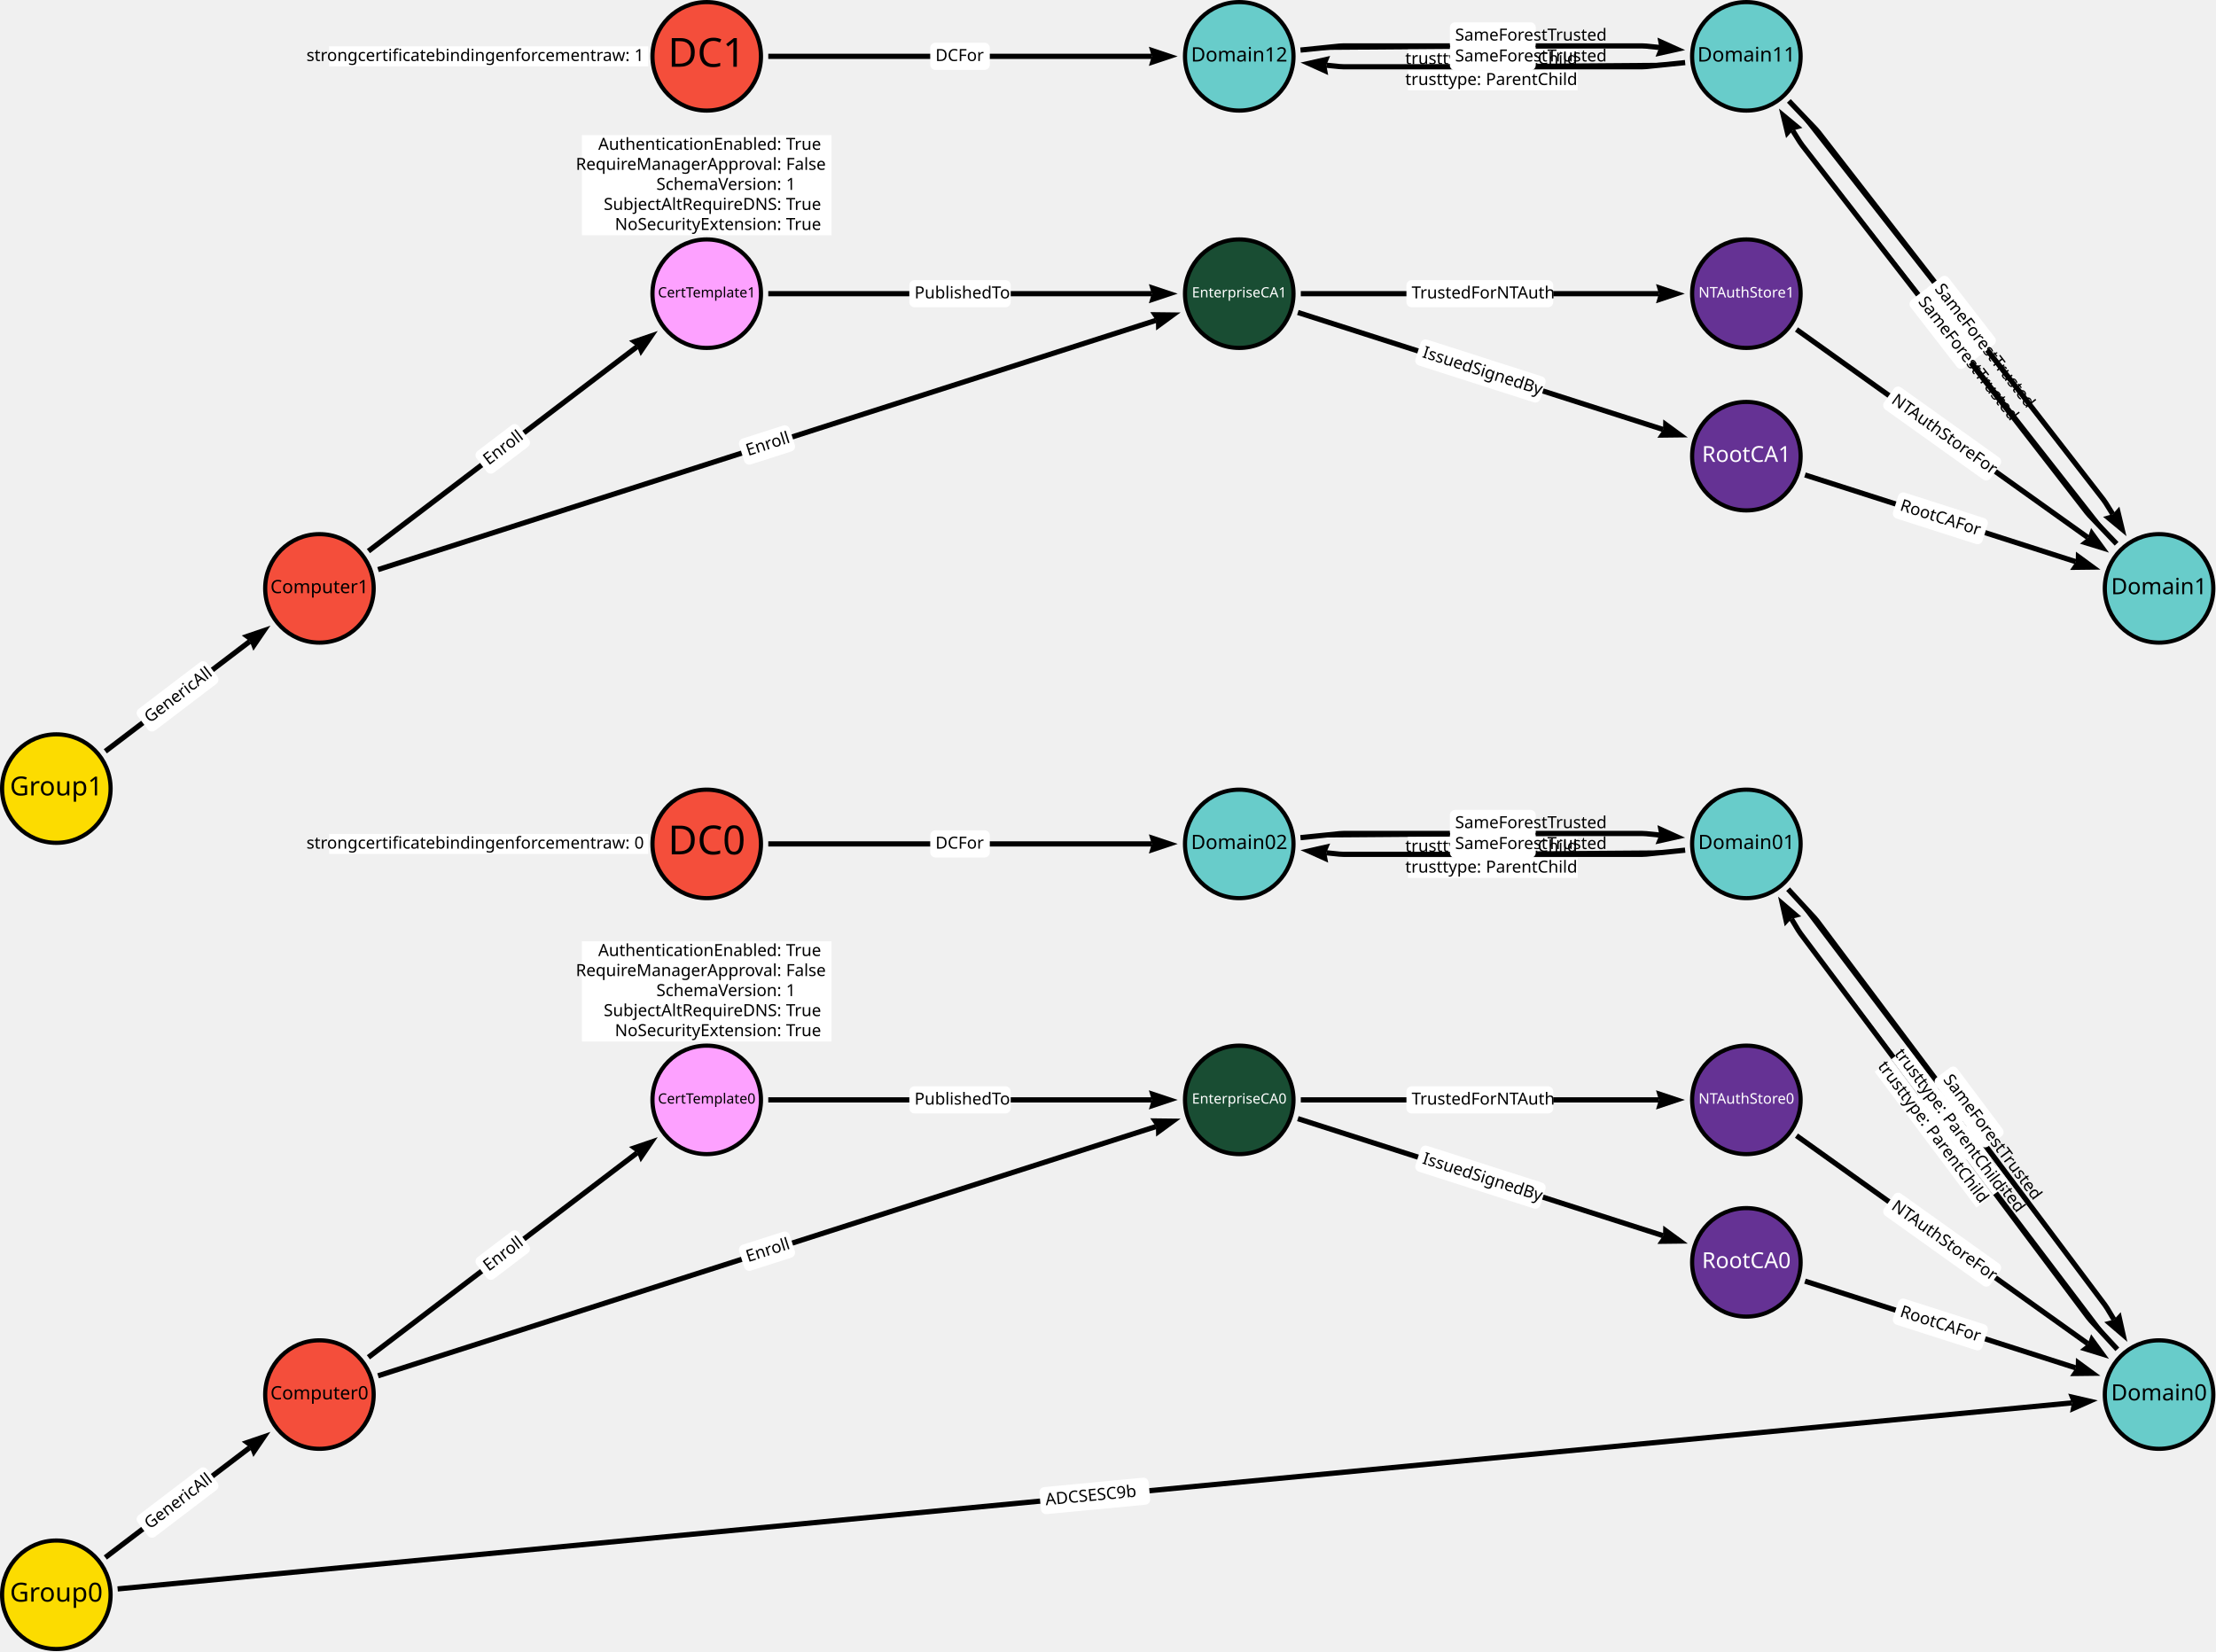
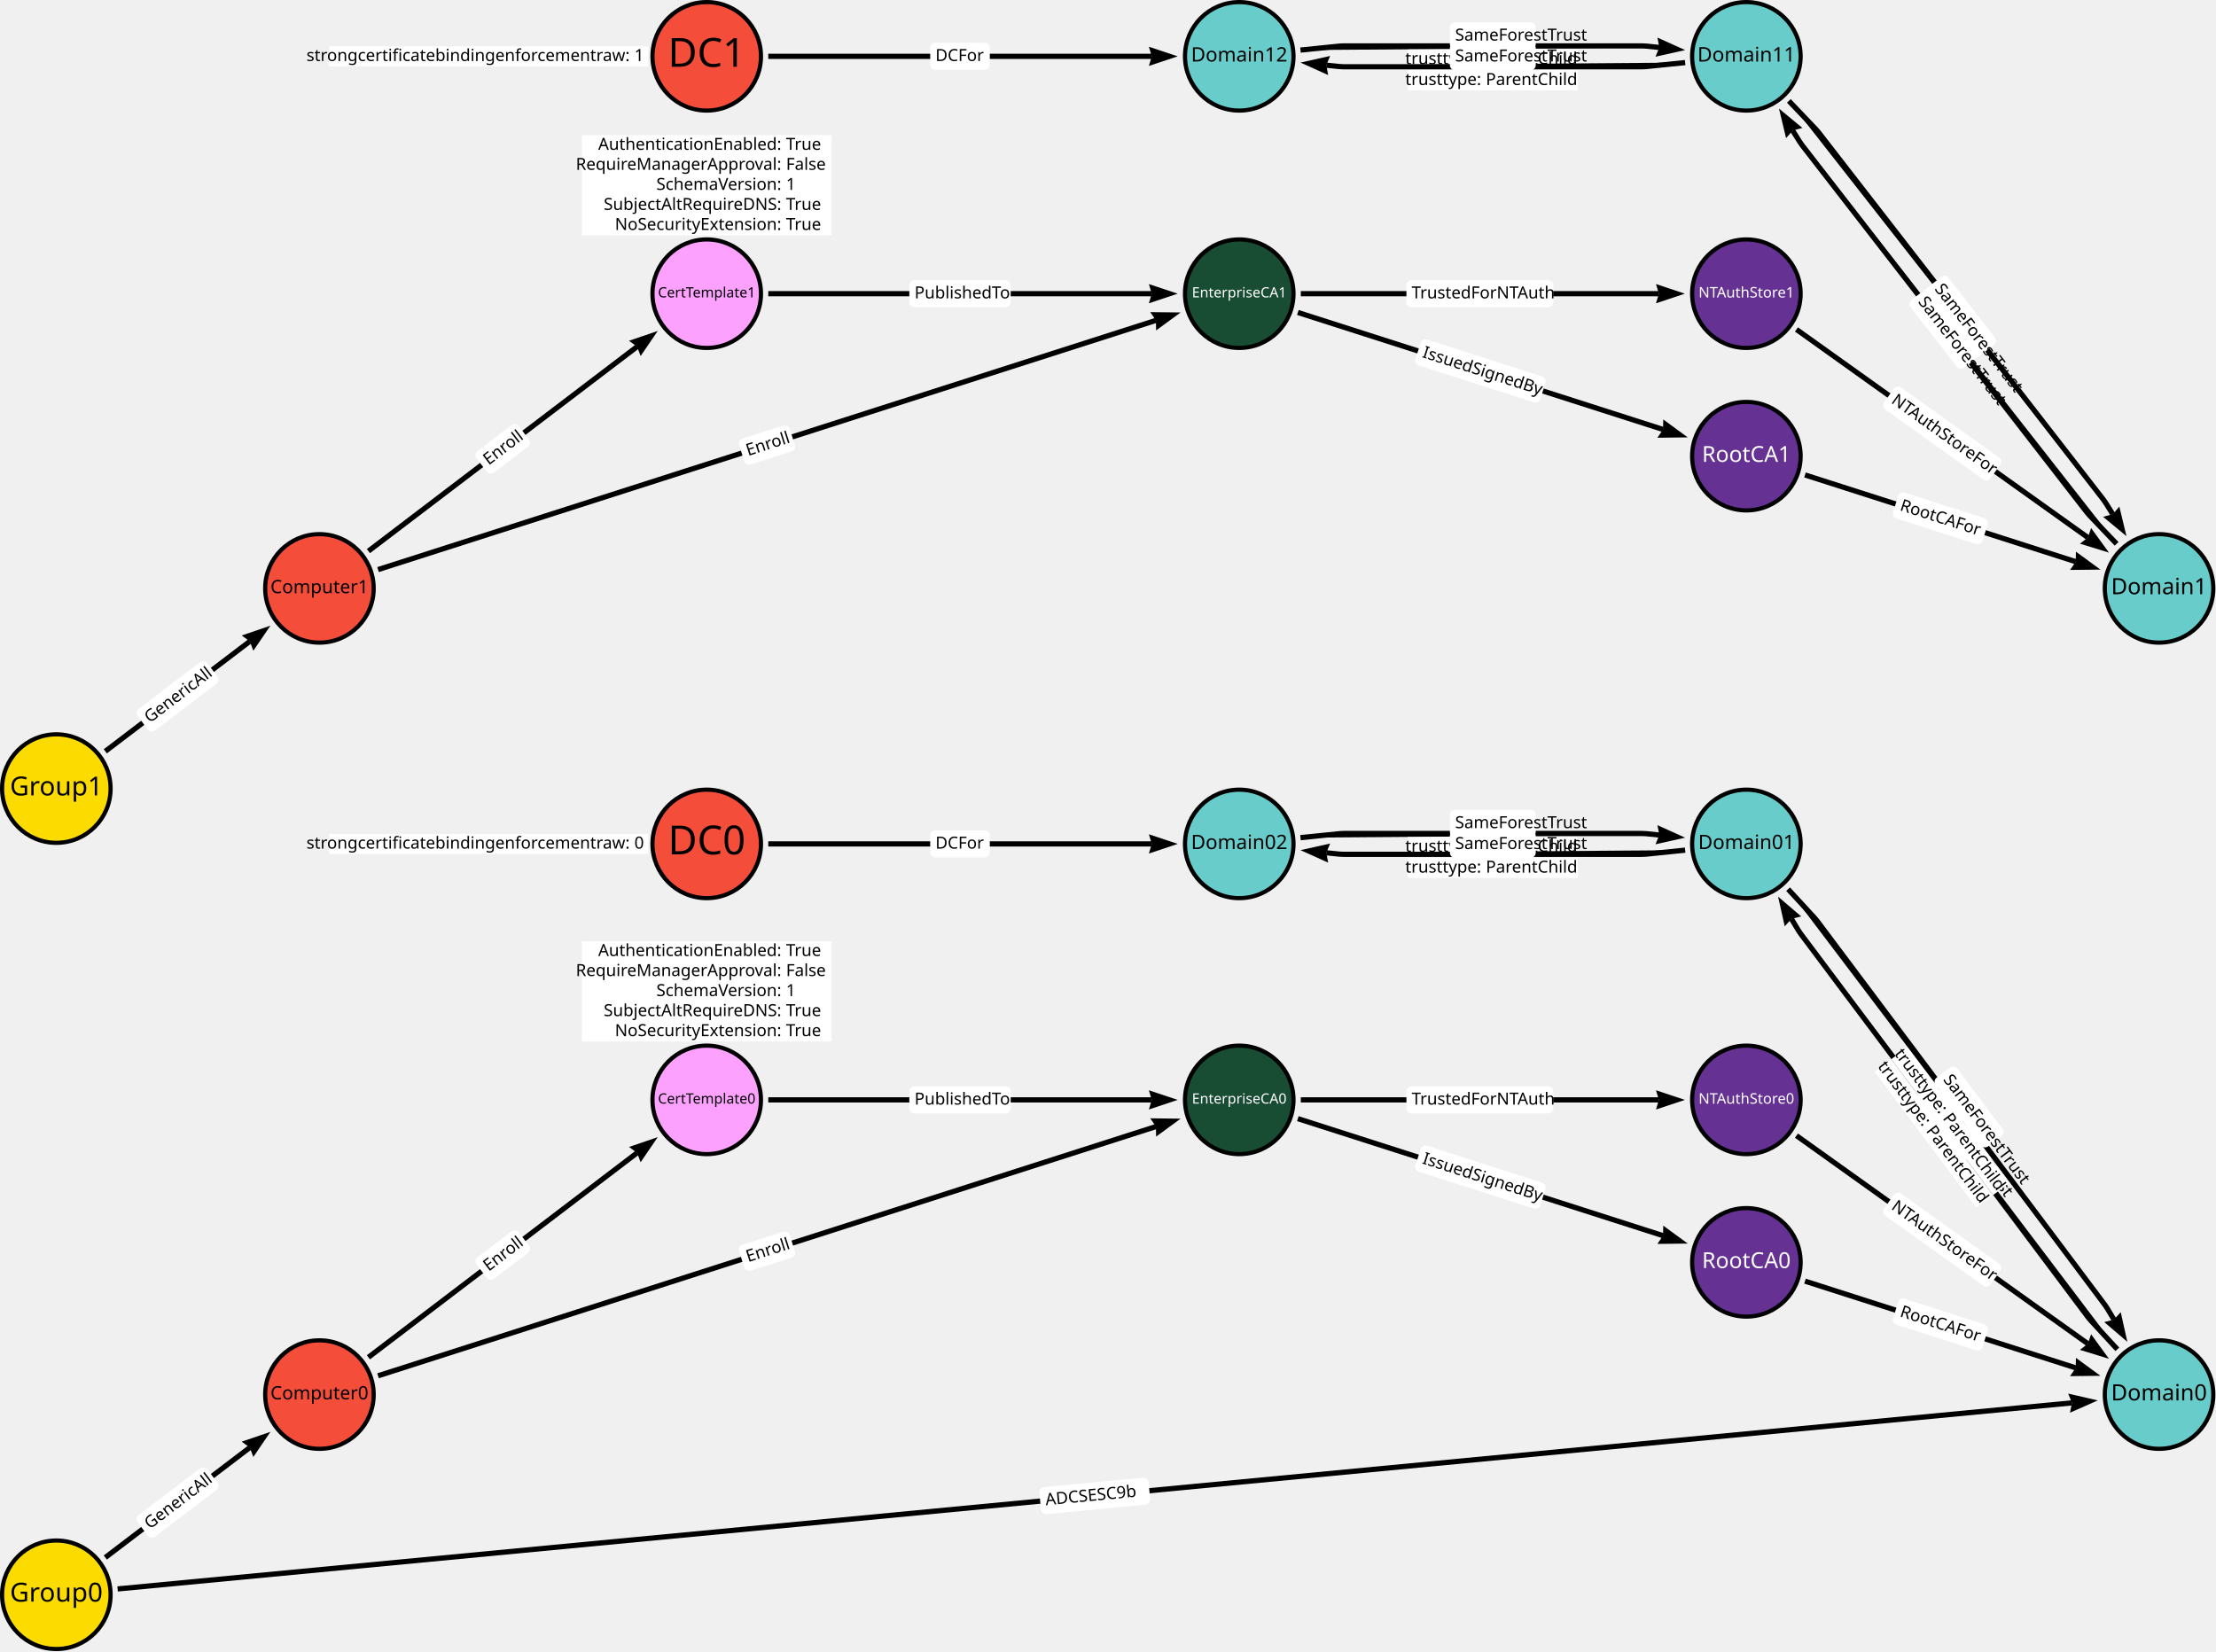
<svg xmlns="http://www.w3.org/2000/svg" width="2124" height="1583" viewBox="0 0 2124 1583">
  <defs>
    <style type="text/css" />
  </defs>
  <g transform="translate(1065.076 -312.7982) scale(1)">
    <g class="relationship">
      <g transform="translate(608.7977 1522.927) rotate(17.76733)" stroke-width="5" stroke="#000000">
        <path d="M 59 0 L 331.5 0" />
        <polygon points="-24.862,0 -27.625,9.208 0,0 -27.625,-9.208" fill="#000000" transform="translate(356.362 0) rotate(0)" stroke="none" />
      </g>
      <g transform="translate(794.7349 1582.507) rotate(17.76733) translate(0 -13)">
        <g transform="translate(0 0)">
          <g transform="translate(-45.01172 0)" fill="#ffffff" stroke="#000000" stroke-width="0">
            <rect x="0" y="0" width="90.023" height="26" rx="5" ry="5" stroke="none" />
            <text xml:space="preserve" x="5" y="17.5" stroke="none" text-anchor="left" font-family="sans-serif" font-size="16" font-weight="normal" fill="#000000">RootCAFor</text>
          </g>
        </g>
      </g>
    </g>
    <g class="relationship">
      <g transform="translate(608.7977 1367.17) rotate(35.53466)" stroke-width="5" stroke="#000000">
        <path d="M 59 0 L 402.213 0" />
        <polygon points="-24.862,0 -27.625,9.208 0,0 -27.625,-9.208" fill="#000000" transform="translate(427.0754 0) rotate(0)" stroke="none" />
      </g>
      <g transform="translate(796.4571 1501.198) rotate(35.53466) translate(0 -13)">
        <g transform="translate(0 0)">
          <g transform="translate(-62.64844 0)" fill="#ffffff" stroke="#000000" stroke-width="0">
            <rect x="0" y="0" width="125.297" height="26" rx="5" ry="5" stroke="none" />
            <text xml:space="preserve" x="5" y="17.5" stroke="none" text-anchor="left" font-family="sans-serif" font-size="16" font-weight="normal" fill="#000000">NTAuthStoreFor</text>
          </g>
        </g>
      </g>
    </g>
    <g class="relationship">
      <g transform="translate(-387.6982 1367.17) rotate(0)" stroke-width="5" stroke="#000000">
        <path d="M 59 0 L 426.558 0" />
        <polygon points="-24.862,0 -27.625,9.208 0,0 -27.625,-9.208" fill="#000000" transform="translate(451.4206 0) rotate(0)" stroke="none" />
      </g>
      <g transform="translate(-144.919 1367.17) rotate(0) translate(0 -13)">
        <g transform="translate(0 0)">
          <g transform="translate(-48.58594 0)" fill="#ffffff" stroke="#000000" stroke-width="0">
            <rect x="0" y="0" width="97.172" height="26" rx="5" ry="5" stroke="none" />
            <text xml:space="preserve" x="5" y="17.5" stroke="none" text-anchor="left" font-family="sans-serif" font-size="16" font-weight="normal" fill="#000000">PublishedTo</text>
          </g>
        </g>
      </g>
    </g>
    <g class="relationship">
      <g transform="translate(122.7224 1367.17) rotate(17.76733)" stroke-width="5" stroke="#000000">
        <path d="M 59 0 L 426.558 0" />
        <polygon points="-24.862,0 -27.625,9.208 0,0 -27.625,-9.208" fill="#000000" transform="translate(451.4206 0) rotate(0)" stroke="none" />
      </g>
      <g transform="translate(353.9219 1441.255) rotate(17.76733) translate(0 -13)">
        <g transform="translate(0 0)">
          <g transform="translate(-62.81641 0)" fill="#ffffff" stroke="#000000" stroke-width="0">
            <rect x="0" y="0" width="125.633" height="26" rx="5" ry="5" stroke="none" />
            <text xml:space="preserve" x="5" y="17.5" stroke="none" text-anchor="left" font-family="sans-serif" font-size="16" font-weight="normal" fill="#000000">IssuedSignedBy</text>
          </g>
        </g>
      </g>
    </g>
    <g class="relationship">
      <g transform="translate(122.7224 1367.17) rotate(0)" stroke-width="5" stroke="#000000">
        <path d="M 59 0 L 402.213 0" />
        <polygon points="-24.862,0 -27.625,9.208 0,0 -27.625,-9.208" fill="#000000" transform="translate(427.0754 0) rotate(0)" stroke="none" />
      </g>
      <g transform="translate(353.329 1367.17) rotate(0) translate(0 -13)">
        <g transform="translate(0 0)">
          <g transform="translate(-70.35156 0)" fill="#ffffff" stroke="#000000" stroke-width="0">
            <rect x="0" y="0" width="140.703" height="26" rx="5" ry="5" stroke="none" />
            <text xml:space="preserve" x="5" y="17.5" stroke="none" text-anchor="left" font-family="sans-serif" font-size="16" font-weight="normal" fill="#000000">TrustedForNTAuth</text>
          </g>
        </g>
      </g>
    </g>
    <g class="relationship">
      <g transform="translate(-758.9037 1649.675) rotate(-17.76733)" stroke-width="5" stroke="#000000">
        <path d="M 59 0 L 841.92 0" />
        <polygon points="-24.862,0 -27.625,9.208 0,0 -27.625,-9.208" fill="#000000" transform="translate(866.7826 0) rotate(0)" stroke="none" />
      </g>
      <g transform="translate(-329.9288 1512.216) rotate(-17.76733) translate(0 -13)">
        <g transform="translate(0 0)">
          <g transform="translate(-25.45312 0)" fill="#ffffff" stroke="#000000" stroke-width="0">
            <rect x="0" y="0" width="50.906" height="26" rx="5" ry="5" stroke="none" />
            <text xml:space="preserve" x="5" y="17.5" stroke="none" text-anchor="left" font-family="sans-serif" font-size="16" font-weight="normal" fill="#000000">Enroll</text>
          </g>
        </g>
      </g>
    </g>
    <g class="relationship">
      <g transform="translate(-758.9037 1649.675) rotate(-37.27283)" stroke-width="5" stroke="#000000">
        <path d="M 59 0 L 382.617 0" />
        <polygon points="-24.862,0 -27.625,9.208 0,0 -27.625,-9.208" fill="#000000" transform="translate(407.4787 0) rotate(0)" stroke="none" />
      </g>
      <g transform="translate(-583.1931 1515.951) rotate(-37.27283) translate(0 -13)">
        <g transform="translate(0 0)">
          <g transform="translate(-25.45312 0)" fill="#ffffff" stroke="#000000" stroke-width="0">
            <rect x="0" y="0" width="50.906" height="26" rx="5" ry="5" stroke="none" />
            <text xml:space="preserve" x="5" y="17.5" stroke="none" text-anchor="left" font-family="sans-serif" font-size="16" font-weight="normal" fill="#000000">Enroll</text>
          </g>
        </g>
      </g>
    </g>
    <g class="relationship">
      <g transform="translate(608.7977 750.0905) rotate(17.76733)" stroke-width="5" stroke="#000000">
        <path d="M 59 0 L 331.5 0" />
        <polygon points="-24.862,0 -27.625,9.208 0,0 -27.625,-9.208" fill="#000000" transform="translate(356.362 0) rotate(0)" stroke="none" />
      </g>
      <g transform="translate(794.7349 809.6715) rotate(17.76733) translate(0 -13)">
        <g transform="translate(0 0)">
          <g transform="translate(-45.01172 0)" fill="#ffffff" stroke="#000000" stroke-width="0">
            <rect x="0" y="0" width="90.023" height="26" rx="5" ry="5" stroke="none" />
            <text xml:space="preserve" x="5" y="17.5" stroke="none" text-anchor="left" font-family="sans-serif" font-size="16" font-weight="normal" fill="#000000">RootCAFor</text>
          </g>
        </g>
      </g>
    </g>
    <g class="relationship">
      <g transform="translate(608.7977 594.3345) rotate(35.53466)" stroke-width="5" stroke="#000000">
        <path d="M 59 0 L 402.213 0" />
        <polygon points="-24.862,0 -27.625,9.208 0,0 -27.625,-9.208" fill="#000000" transform="translate(427.0754 0) rotate(0)" stroke="none" />
      </g>
      <g transform="translate(796.4571 728.3619) rotate(35.53466) translate(0 -13)">
        <g transform="translate(0 0)">
          <g transform="translate(-62.64844 0)" fill="#ffffff" stroke="#000000" stroke-width="0">
            <rect x="0" y="0" width="125.297" height="26" rx="5" ry="5" stroke="none" />
            <text xml:space="preserve" x="5" y="17.5" stroke="none" text-anchor="left" font-family="sans-serif" font-size="16" font-weight="normal" fill="#000000">NTAuthStoreFor</text>
          </g>
        </g>
      </g>
    </g>
    <g class="relationship">
      <g transform="translate(-387.6982 594.3345) rotate(0)" stroke-width="5" stroke="#000000">
        <path d="M 59 0 L 426.558 0" />
        <polygon points="-24.862,0 -27.625,9.208 0,0 -27.625,-9.208" fill="#000000" transform="translate(451.4206 0) rotate(0)" stroke="none" />
      </g>
      <g transform="translate(-144.919 594.3345) rotate(0) translate(0 -13)">
        <g transform="translate(0 0)">
          <g transform="translate(-48.58594 0)" fill="#ffffff" stroke="#000000" stroke-width="0">
            <rect x="0" y="0" width="97.172" height="26" rx="5" ry="5" stroke="none" />
            <text xml:space="preserve" x="5" y="17.5" stroke="none" text-anchor="left" font-family="sans-serif" font-size="16" font-weight="normal" fill="#000000">PublishedTo</text>
          </g>
        </g>
      </g>
    </g>
    <g class="relationship">
      <g transform="translate(122.7224 594.3345) rotate(17.76733)" stroke-width="5" stroke="#000000">
        <path d="M 59 0 L 426.558 0" />
        <polygon points="-24.862,0 -27.625,9.208 0,0 -27.625,-9.208" fill="#000000" transform="translate(451.4206 0) rotate(0)" stroke="none" />
      </g>
      <g transform="translate(353.9219 668.4191) rotate(17.76733) translate(0 -13)">
        <g transform="translate(0 0)">
          <g transform="translate(-62.81641 0)" fill="#ffffff" stroke="#000000" stroke-width="0">
            <rect x="0" y="0" width="125.633" height="26" rx="5" ry="5" stroke="none" />
            <text xml:space="preserve" x="5" y="17.5" stroke="none" text-anchor="left" font-family="sans-serif" font-size="16" font-weight="normal" fill="#000000">IssuedSignedBy</text>
          </g>
        </g>
      </g>
    </g>
    <g class="relationship">
      <g transform="translate(122.7224 594.3345) rotate(0)" stroke-width="5" stroke="#000000">
        <path d="M 59 0 L 402.213 0" />
        <polygon points="-24.862,0 -27.625,9.208 0,0 -27.625,-9.208" fill="#000000" transform="translate(427.0754 0) rotate(0)" stroke="none" />
      </g>
      <g transform="translate(353.329 594.3345) rotate(0) translate(0 -13)">
        <g transform="translate(0 0)">
          <g transform="translate(-70.35156 0)" fill="#ffffff" stroke="#000000" stroke-width="0">
            <rect x="0" y="0" width="140.703" height="26" rx="5" ry="5" stroke="none" />
            <text xml:space="preserve" x="5" y="17.5" stroke="none" text-anchor="left" font-family="sans-serif" font-size="16" font-weight="normal" fill="#000000">TrustedForNTAuth</text>
          </g>
        </g>
      </g>
    </g>
    <g class="relationship">
      <g transform="translate(-758.9037 876.8392) rotate(-17.76733)" stroke-width="5" stroke="#000000">
        <path d="M 59 0 L 841.92 0" />
        <polygon points="-24.862,0 -27.625,9.208 0,0 -27.625,-9.208" fill="#000000" transform="translate(866.7826 0) rotate(0)" stroke="none" />
      </g>
      <g transform="translate(-329.9288 739.3802) rotate(-17.76733) translate(0 -13)">
        <g transform="translate(0 0)">
          <g transform="translate(-25.45312 0)" fill="#ffffff" stroke="#000000" stroke-width="0">
            <rect x="0" y="0" width="50.906" height="26" rx="5" ry="5" stroke="none" />
            <text xml:space="preserve" x="5" y="17.5" stroke="none" text-anchor="left" font-family="sans-serif" font-size="16" font-weight="normal" fill="#000000">Enroll</text>
          </g>
        </g>
      </g>
    </g>
    <g class="relationship">
      <g transform="translate(-758.9037 876.8392) rotate(-37.27283)" stroke-width="5" stroke="#000000">
        <path d="M 59 0 L 382.617 0" />
        <polygon points="-24.862,0 -27.625,9.208 0,0 -27.625,-9.208" fill="#000000" transform="translate(407.4787 0) rotate(0)" stroke="none" />
      </g>
      <g transform="translate(-583.1931 743.1152) rotate(-37.27283) translate(0 -13)">
        <g transform="translate(0 0)">
          <g transform="translate(-25.45312 0)" fill="#ffffff" stroke="#000000" stroke-width="0">
            <rect x="0" y="0" width="50.906" height="26" rx="5" ry="5" stroke="none" />
            <text xml:space="preserve" x="5" y="17.5" stroke="none" text-anchor="left" font-family="sans-serif" font-size="16" font-weight="normal" fill="#000000">Enroll</text>
          </g>
        </g>
      </g>
    </g>
    <g class="relationship">
      <g transform="translate(-1011.076 1841.59) rotate(-37.27283)" stroke-width="5" stroke="#000000">
        <path d="M 59 0 L 233.032 0" />
        <polygon points="-24.862,0 -27.625,9.208 0,0 -27.625,-9.208" fill="#000000" transform="translate(257.8941 0) rotate(0)" stroke="none" />
      </g>
      <g transform="translate(-894.8818 1753.161) rotate(-37.27283) translate(0 -13)">
        <g transform="translate(0 0)">
          <g transform="translate(-41.90234 0)" fill="#ffffff" stroke="#000000" stroke-width="0">
            <rect x="0" y="0" width="83.805" height="26" rx="5" ry="5" stroke="none" />
            <text xml:space="preserve" x="5" y="17.5" stroke="none" text-anchor="left" font-family="sans-serif" font-size="16" font-weight="normal" fill="#000000">GenericAll</text>
          </g>
        </g>
      </g>
    </g>
    <g class="relationship">
      <g transform="translate(-1011.076 1841.59) rotate(-5.439472)" stroke-width="5" stroke="#000000">
        <path d="M 59 0 L 1940.679 0" />
        <polygon points="-24.862,0 -27.625,9.208 0,0 -27.625,-9.208" fill="#000000" transform="translate(1965.541 0) rotate(0)" stroke="none" />
      </g>
      <g transform="translate(-15.73867 1746.811) rotate(-5.439472) translate(0 -13)">
        <g transform="translate(0 0)">
          <g transform="translate(-52.57422 0)" fill="#ffffff" stroke="#000000" stroke-width="0">
            <rect x="0" y="0" width="105.148" height="26" rx="5" ry="5" stroke="none" />
            <text xml:space="preserve" x="5" y="17.5" stroke="none" text-anchor="left" font-family="sans-serif" font-size="16" font-weight="normal" fill="#000000">ADCSESC9b</text>
          </g>
        </g>
      </g>
    </g>
    <g class="relationship">
      <g transform="translate(-1011.076 1068.754) rotate(-37.27283)" stroke-width="5" stroke="#000000">
        <path d="M 59 0 L 233.032 0" />
        <polygon points="-24.862,0 -27.625,9.208 0,0 -27.625,-9.208" fill="#000000" transform="translate(257.8941 0) rotate(0)" stroke="none" />
      </g>
      <g transform="translate(-894.8818 980.3249) rotate(-37.27283) translate(0 -13)">
        <g transform="translate(0 0)">
          <g transform="translate(-41.90234 0)" fill="#ffffff" stroke="#000000" stroke-width="0">
            <rect x="0" y="0" width="83.805" height="26" rx="5" ry="5" stroke="none" />
            <text xml:space="preserve" x="5" y="17.5" stroke="none" text-anchor="left" font-family="sans-serif" font-size="16" font-weight="normal" fill="#000000">GenericAll</text>
          </g>
        </g>
      </g>
    </g>
    <g class="relationship">
      <g transform="translate(1004.348 1649.675) rotate(-126.8447)" stroke-width="5" stroke="#000000">
        <path d="M 58.695 -5.99 L 95.969 -9.793 A 40 40 0 0 1 100.03 -10 L 329.819 -10 L 559.609 -10 A 40 40 0 0 1 563.67 -9.793 L 576.21 -8.514 L 576.21 -8.514" />
        <polygon points="-24.862,0 -27.625,9.208 0,0 -27.625,-9.208" fill="#000000" transform="translate(659.6387 0) rotate(5.826689) translate(-59 0)" stroke="none" />
      </g>
      <g transform="translate(798.5704 1391.729) rotate(53.15534) translate(0 -22.6)">
        <g transform="translate(0 0)">
          <g transform="translate(-41.16016 0)" fill="#ffffff" stroke="#000000" stroke-width="0">
            <rect x="0" y="0" width="82.32" height="26" rx="5" ry="5" stroke="none" />
-             <text xml:space="preserve" x="5" y="17.5" stroke="none" text-anchor="left" font-family="sans-serif" font-size="16" font-weight="normal" fill="#000000">SameForestTrusted</text>
+             <text xml:space="preserve" x="5" y="17.5" stroke="none" text-anchor="left" font-family="sans-serif" font-size="16" font-weight="normal" fill="#000000">SameForestTrust</text>
          </g>
        </g>
        <g transform="translate(0 26)">
          <g transform="translate(-81.37109 0)" fill="white">
            <rect x="0" y="0" width="162.742" height="19.2" rx="0" ry="0" stroke="none" />
            <g font-family="sans-serif" font-size="16" font-weight="normal" fill="#000000" text-anchor="end">
              <text xml:space="preserve" x="70.25" y="14.1" stroke="none">trusttype:</text>
              <text xml:space="preserve" x="74.695" y="14.1" stroke="none" text-anchor="start">ParentChild</text>
            </g>
          </g>
        </g>
      </g>
    </g>
    <g class="relationship">
      <g transform="translate(608.7977 1121.79) rotate(53.15534)" stroke-width="5" stroke="#000000">
        <path d="M 58.695 -5.99 L 95.969 -9.793 A 40 40 0 0 1 100.03 -10 L 329.819 -10 L 559.609 -10 A 40 40 0 0 1 563.67 -9.793 L 576.21 -8.514 L 576.21 -8.514" />
        <polygon points="-24.862,0 -27.625,9.208 0,0 -27.625,-9.208" fill="#000000" transform="translate(659.6387 0) rotate(5.826689) translate(-59 0)" stroke="none" />
      </g>
      <g transform="translate(814.5757 1379.736) rotate(53.15534) translate(0 -22.6)">
        <g transform="translate(0 0)">
          <g transform="translate(-41.16016 0)" fill="#ffffff" stroke="#000000" stroke-width="0">
            <rect x="0" y="0" width="82.32" height="26" rx="5" ry="5" stroke="none" />
-             <text xml:space="preserve" x="5" y="17.5" stroke="none" text-anchor="left" font-family="sans-serif" font-size="16" font-weight="normal" fill="#000000">SameForestTrusted</text>
+             <text xml:space="preserve" x="5" y="17.5" stroke="none" text-anchor="left" font-family="sans-serif" font-size="16" font-weight="normal" fill="#000000">SameForestTrust</text>
          </g>
        </g>
        <g transform="translate(0 26)">
          <g transform="translate(-81.37109 0)" fill="white">
            <rect x="0" y="0" width="162.742" height="19.2" rx="0" ry="0" stroke="none" />
            <g font-family="sans-serif" font-size="16" font-weight="normal" fill="#000000" text-anchor="end">
              <text xml:space="preserve" x="70.25" y="14.1" stroke="none">trusttype:</text>
              <text xml:space="preserve" x="74.695" y="14.1" stroke="none" text-anchor="start">ParentChild</text>
            </g>
          </g>
        </g>
      </g>
    </g>
    <g class="relationship">
      <g transform="translate(122.7224 1121.79) rotate(0)" stroke-width="5" stroke="#000000">
        <path d="M 58.695 -5.99 L 95.969 -9.793 A 40 40 0 0 1 100.03 -10 L 243.038 -10 L 386.046 -10 A 40 40 0 0 1 390.106 -9.793 L 402.646 -8.514 L 402.646 -8.514" />
        <polygon points="-24.862,0 -27.625,9.208 0,0 -27.625,-9.208" fill="#000000" transform="translate(486.0754 0) rotate(5.826689) translate(-59 0)" stroke="none" />
      </g>
      <g transform="translate(365.7601 1111.79) rotate(0) translate(0 -22.6)">
        <g transform="translate(0 0)">
          <g transform="translate(-41.16016 0)" fill="#ffffff" stroke="#000000" stroke-width="0">
            <rect x="0" y="0" width="82.32" height="26" rx="5" ry="5" stroke="none" />
-             <text xml:space="preserve" x="5" y="17.5" stroke="none" text-anchor="left" font-family="sans-serif" font-size="16" font-weight="normal" fill="#000000">SameForestTrusted</text>
+             <text xml:space="preserve" x="5" y="17.5" stroke="none" text-anchor="left" font-family="sans-serif" font-size="16" font-weight="normal" fill="#000000">SameForestTrust</text>
          </g>
        </g>
        <g transform="translate(0 26)">
          <g transform="translate(-81.37109 0)" fill="white">
            <rect x="0" y="0" width="162.742" height="19.2" rx="0" ry="0" stroke="none" />
            <g font-family="sans-serif" font-size="16" font-weight="normal" fill="#000000" text-anchor="end">
              <text xml:space="preserve" x="70.25" y="14.1" stroke="none">trusttype:</text>
              <text xml:space="preserve" x="74.695" y="14.1" stroke="none" text-anchor="start">ParentChild</text>
            </g>
          </g>
        </g>
      </g>
    </g>
    <g class="relationship">
      <g transform="translate(608.7977 1121.79) rotate(180)" stroke-width="5" stroke="#000000">
        <path d="M 58.695 -5.99 L 95.969 -9.793 A 40 40 0 0 1 100.03 -10 L 243.038 -10 L 386.046 -10 A 40 40 0 0 1 390.106 -9.793 L 402.646 -8.514 L 402.646 -8.514" />
        <polygon points="-24.862,0 -27.625,9.208 0,0 -27.625,-9.208" fill="#000000" transform="translate(486.0754 0) rotate(5.826689) translate(-59 0)" stroke="none" />
      </g>
      <g transform="translate(365.7601 1131.79) rotate(360) translate(0 -22.6)">
        <g transform="translate(0 0)">
          <g transform="translate(-41.16016 0)" fill="#ffffff" stroke="#000000" stroke-width="0">
            <rect x="0" y="0" width="82.32" height="26" rx="5" ry="5" stroke="none" />
-             <text xml:space="preserve" x="5" y="17.5" stroke="none" text-anchor="left" font-family="sans-serif" font-size="16" font-weight="normal" fill="#000000">SameForestTrusted</text>
+             <text xml:space="preserve" x="5" y="17.5" stroke="none" text-anchor="left" font-family="sans-serif" font-size="16" font-weight="normal" fill="#000000">SameForestTrust</text>
          </g>
        </g>
        <g transform="translate(0 26)">
          <g transform="translate(-81.37109 0)" fill="white">
            <rect x="0" y="0" width="162.742" height="19.2" rx="0" ry="0" stroke="none" />
            <g font-family="sans-serif" font-size="16" font-weight="normal" fill="#000000" text-anchor="end">
              <text xml:space="preserve" x="70.25" y="14.1" stroke="none">trusttype:</text>
              <text xml:space="preserve" x="74.695" y="14.1" stroke="none" text-anchor="start">ParentChild</text>
            </g>
          </g>
        </g>
      </g>
    </g>
    <g class="relationship">
      <g transform="translate(-387.6982 1121.79) rotate(0)" stroke-width="5" stroke="#000000">
        <path d="M 59 0 L 426.558 0" />
        <polygon points="-24.862,0 -27.625,9.208 0,0 -27.625,-9.208" fill="#000000" transform="translate(451.4206 0) rotate(0)" stroke="none" />
      </g>
      <g transform="translate(-144.919 1121.79) rotate(0) translate(0 -13)">
        <g transform="translate(0 0)">
          <g transform="translate(-28.55469 0)" fill="#ffffff" stroke="#000000" stroke-width="0">
            <rect x="0" y="0" width="57.109" height="26" rx="5" ry="5" stroke="none" />
            <text xml:space="preserve" x="5" y="17.5" stroke="none" text-anchor="left" font-family="sans-serif" font-size="16" font-weight="normal" fill="#000000">DCFor</text>
          </g>
        </g>
      </g>
    </g>
    <g class="relationship">
      <g transform="translate(122.7224 366.7982) rotate(0)" stroke-width="5" stroke="#000000">
        <path d="M 58.695 -5.99 L 95.969 -9.793 A 40 40 0 0 1 100.03 -10 L 243.038 -10 L 386.046 -10 A 40 40 0 0 1 390.106 -9.793 L 402.646 -8.514 L 402.646 -8.514" />
        <polygon points="-24.862,0 -27.625,9.208 0,0 -27.625,-9.208" fill="#000000" transform="translate(486.0754 0) rotate(5.826689) translate(-59 0)" stroke="none" />
      </g>
      <g transform="translate(365.7601 356.7982) rotate(0) translate(0 -22.6)">
        <g transform="translate(0 0)">
          <g transform="translate(-41.16016 0)" fill="#ffffff" stroke="#000000" stroke-width="0">
            <rect x="0" y="0" width="82.32" height="26" rx="5" ry="5" stroke="none" />
-             <text xml:space="preserve" x="5" y="17.5" stroke="none" text-anchor="left" font-family="sans-serif" font-size="16" font-weight="normal" fill="#000000">SameForestTrusted</text>
+             <text xml:space="preserve" x="5" y="17.5" stroke="none" text-anchor="left" font-family="sans-serif" font-size="16" font-weight="normal" fill="#000000">SameForestTrust</text>
          </g>
        </g>
        <g transform="translate(0 26)">
          <g transform="translate(-81.37109 0)" fill="white">
            <rect x="0" y="0" width="162.742" height="19.2" rx="0" ry="0" stroke="none" />
            <g font-family="sans-serif" font-size="16" font-weight="normal" fill="#000000" text-anchor="end">
              <text xml:space="preserve" x="70.25" y="14.1" stroke="none">trusttype:</text>
              <text xml:space="preserve" x="74.695" y="14.1" stroke="none" text-anchor="start">ParentChild</text>
            </g>
          </g>
        </g>
      </g>
    </g>
    <g class="relationship">
      <g transform="translate(608.7977 366.7982) rotate(180)" stroke-width="5" stroke="#000000">
        <path d="M 58.695 -5.99 L 95.969 -9.793 A 40 40 0 0 1 100.03 -10 L 243.038 -10 L 386.046 -10 A 40 40 0 0 1 390.106 -9.793 L 402.646 -8.514 L 402.646 -8.514" />
        <polygon points="-24.862,0 -27.625,9.208 0,0 -27.625,-9.208" fill="#000000" transform="translate(486.0754 0) rotate(5.826689) translate(-59 0)" stroke="none" />
      </g>
      <g transform="translate(365.7601 376.7982) rotate(360) translate(0 -22.6)">
        <g transform="translate(0 0)">
          <g transform="translate(-41.16016 0)" fill="#ffffff" stroke="#000000" stroke-width="0">
            <rect x="0" y="0" width="82.32" height="26" rx="5" ry="5" stroke="none" />
-             <text xml:space="preserve" x="5" y="17.5" stroke="none" text-anchor="left" font-family="sans-serif" font-size="16" font-weight="normal" fill="#000000">SameForestTrusted</text>
+             <text xml:space="preserve" x="5" y="17.5" stroke="none" text-anchor="left" font-family="sans-serif" font-size="16" font-weight="normal" fill="#000000">SameForestTrust</text>
          </g>
        </g>
        <g transform="translate(0 26)">
          <g transform="translate(-81.37109 0)" fill="white">
            <rect x="0" y="0" width="162.742" height="19.2" rx="0" ry="0" stroke="none" />
            <g font-family="sans-serif" font-size="16" font-weight="normal" fill="#000000" text-anchor="end">
              <text xml:space="preserve" x="70.25" y="14.1" stroke="none">trusttype:</text>
              <text xml:space="preserve" x="74.695" y="14.1" stroke="none" text-anchor="start">ParentChild</text>
            </g>
          </g>
        </g>
      </g>
    </g>
    <g class="relationship">
      <g transform="translate(-387.6982 366.7982) rotate(0)" stroke-width="5" stroke="#000000">
        <path d="M 59 0 L 426.558 0" />
        <polygon points="-24.862,0 -27.625,9.208 0,0 -27.625,-9.208" fill="#000000" transform="translate(451.4206 0) rotate(0)" stroke="none" />
      </g>
      <g transform="translate(-144.919 366.7982) rotate(0) translate(0 -13)">
        <g transform="translate(0 0)">
          <g transform="translate(-28.55469 0)" fill="#ffffff" stroke="#000000" stroke-width="0">
            <rect x="0" y="0" width="57.109" height="26" rx="5" ry="5" stroke="none" />
            <text xml:space="preserve" x="5" y="17.5" stroke="none" text-anchor="left" font-family="sans-serif" font-size="16" font-weight="normal" fill="#000000">DCFor</text>
          </g>
        </g>
      </g>
    </g>
    <g class="relationship">
      <g transform="translate(608.7977 366.7982) rotate(52.20544)" stroke-width="5" stroke="#000000">
        <path d="M 58.695 -5.99 L 95.969 -9.793 A 40 40 0 0 1 100.03 -10 L 322.724 -10 L 545.417 -10 A 40 40 0 0 1 549.478 -9.793 L 562.018 -8.514 L 562.018 -8.514" />
        <polygon points="-24.862,0 -27.625,9.208 0,0 -27.625,-9.208" fill="#000000" transform="translate(645.4472 0) rotate(5.826689) translate(-59 0)" stroke="none" />
      </g>
      <g transform="translate(814.4752 615.6904) rotate(52.20544) translate(0 -13)">
        <g transform="translate(0 0)">
          <g transform="translate(-41.16016 0)" fill="#ffffff" stroke="#000000" stroke-width="0">
            <rect x="0" y="0" width="82.32" height="26" rx="5" ry="5" stroke="none" />
-             <text xml:space="preserve" x="5" y="17.5" stroke="none" text-anchor="left" font-family="sans-serif" font-size="16" font-weight="normal" fill="#000000">SameForestTrusted</text>
+             <text xml:space="preserve" x="5" y="17.5" stroke="none" text-anchor="left" font-family="sans-serif" font-size="16" font-weight="normal" fill="#000000">SameForestTrust</text>
          </g>
        </g>
      </g>
    </g>
    <g class="relationship">
      <g transform="translate(1004.348 876.8392) rotate(-127.7946)" stroke-width="5" stroke="#000000">
        <path d="M 58.695 -5.99 L 95.969 -9.793 A 40 40 0 0 1 100.03 -10 L 322.724 -10 L 545.417 -10 A 40 40 0 0 1 549.478 -9.793 L 562.018 -8.514 L 562.018 -8.514" />
        <polygon points="-24.862,0 -27.625,9.208 0,0 -27.625,-9.208" fill="#000000" transform="translate(645.4472 0) rotate(5.826689) translate(-59 0)" stroke="none" />
      </g>
      <g transform="translate(798.671 627.947) rotate(52.20544) translate(0 -13)">
        <g transform="translate(0 0)">
          <g transform="translate(-41.16016 0)" fill="#ffffff" stroke="#000000" stroke-width="0">
            <rect x="0" y="0" width="82.32" height="26" rx="5" ry="5" stroke="none" />
-             <text xml:space="preserve" x="5" y="17.5" stroke="none" text-anchor="left" font-family="sans-serif" font-size="16" font-weight="normal" fill="#000000">SameForestTrusted</text>
+             <text xml:space="preserve" x="5" y="17.5" stroke="none" text-anchor="left" font-family="sans-serif" font-size="16" font-weight="normal" fill="#000000">SameForestTrust</text>
          </g>
        </g>
      </g>
    </g>
    <g class="node">
      <g fill="#68ccca" stroke="#000000" stroke-width="4">
        <circle cx="1004.348" cy="1649.675" r="52" />
      </g>
      <g transform="translate(1004.348 1649.675)">
        <g transform="scale(0.4296881) translate(0 0)">
          <g transform="translate(0 0)">
            <g font-family="sans-serif" font-size="50" font-weight="normal" fill="#000000" text-anchor="middle">
              <text xml:space="preserve" x="0" y="13" stroke="none">Domain0</text>
            </g>
          </g>
        </g>
      </g>
    </g>
    <g class="node">
      <g fill="#653294" stroke="#000000" stroke-width="4">
        <circle cx="608.798" cy="1367.17" r="52" />
      </g>
      <g transform="translate(608.7977 1367.17)">
        <g transform="scale(0.2812507) translate(0 0)">
          <g transform="translate(0 0)">
            <g font-family="sans-serif" font-size="50" font-weight="normal" fill="#ffffff" text-anchor="middle">
              <text xml:space="preserve" x="0" y="13" stroke="none">NTAuthStore0</text>
            </g>
          </g>
        </g>
      </g>
    </g>
    <g class="node">
      <g fill="#653294" stroke="#000000" stroke-width="4">
        <circle cx="608.798" cy="1522.927" r="52" />
      </g>
      <g transform="translate(608.7977 1522.927)">
        <g transform="scale(0.4218756) translate(0 0)">
          <g transform="translate(0 0)">
            <g font-family="sans-serif" font-size="50" font-weight="normal" fill="#ffffff" text-anchor="middle">
              <text xml:space="preserve" x="0" y="13" stroke="none">RootCA0</text>
            </g>
          </g>
        </g>
      </g>
    </g>
    <g class="node">
      <g fill="#fda1ff" stroke="#000000" stroke-width="4">
        <circle cx="-387.698" cy="1367.17" r="52" />
      </g>
      <g transform="translate(-387.6982 1367.17)">
        <g transform="scale(0.2714851) translate(0 0)">
          <g transform="translate(0 0)">
            <g font-family="sans-serif" font-size="50" font-weight="normal" fill="#000000" text-anchor="middle">
              <text xml:space="preserve" x="0" y="13" stroke="none">CertTemplate0</text>
            </g>
          </g>
        </g>
        <g transform="translate(3.429011037612589e-15 -152)">
          <g transform="translate(0 0)">
            <g transform="translate(-119.6172 0)" fill="white">
              <rect x="0" y="0" width="239.234" height="96" rx="0" ry="0" stroke="none" />
              <g font-family="sans-serif" font-size="16" font-weight="normal" fill="#000000" text-anchor="end">
                <text xml:space="preserve" x="191.219" y="14.1" stroke="none">AuthenticationEnabled:</text>
                <text xml:space="preserve" x="195.664" y="14.1" stroke="none" text-anchor="start">True</text>
                <text xml:space="preserve" x="191.219" y="33.3" stroke="none" text-anchor="end">RequireManagerApproval:</text>
                <text xml:space="preserve" x="195.664" y="33.3" stroke="none" text-anchor="start">False</text>
                <text xml:space="preserve" x="191.219" y="52.5" stroke="none" text-anchor="end">SchemaVersion:</text>
                <text xml:space="preserve" x="195.664" y="52.5" stroke="none" text-anchor="start">1</text>
                <text xml:space="preserve" x="191.219" y="71.7" stroke="none" text-anchor="end">SubjectAltRequireDNS:</text>
                <text xml:space="preserve" x="195.664" y="71.7" stroke="none" text-anchor="start">True</text>
                <text xml:space="preserve" x="191.219" y="90.9" stroke="none" text-anchor="end">NoSecurityExtension:</text>
                <text xml:space="preserve" x="195.664" y="90.9" stroke="none" text-anchor="start">True</text>
              </g>
            </g>
          </g>
        </g>
      </g>
    </g>
    <g class="node">
      <g fill="#f44e3b" stroke="#000000" stroke-width="4">
        <circle cx="-387.698" cy="1121.79" r="52" />
      </g>
      <g transform="translate(-387.6982 1121.79)">
        <g transform="scale(0.7695315) translate(0 0)">
          <g transform="translate(0 0)">
            <g font-family="sans-serif" font-size="50" font-weight="normal" fill="#000000" text-anchor="middle">
              <text xml:space="preserve" x="0" y="13" stroke="none">DC0</text>
            </g>
          </g>
        </g>
        <g transform="translate(-56 -9.6)">
          <g transform="translate(0 0)">
            <g transform="translate(-305.9375 0)" fill="white">
              <rect x="0" y="0" width="305.938" height="19.2" rx="0" ry="0" stroke="none" />
              <g font-family="sans-serif" font-size="16" font-weight="normal" fill="#000000" text-anchor="end">
                <text xml:space="preserve" x="288.148" y="14.1" stroke="none">strongcertificatebindingenforcementraw:</text>
                <text xml:space="preserve" x="292.594" y="14.1" stroke="none" text-anchor="start">0</text>
              </g>
            </g>
          </g>
        </g>
      </g>
    </g>
    <g class="node">
      <g fill="#194d33" stroke="#000000" stroke-width="4">
        <circle cx="122.722" cy="1367.17" r="52" />
      </g>
      <g transform="translate(122.7224 1367.17)">
        <g transform="scale(0.2714851) translate(0 0)">
          <g transform="translate(0 0)">
            <g font-family="sans-serif" font-size="50" font-weight="normal" fill="#ffffff" text-anchor="middle">
              <text xml:space="preserve" x="0" y="13" stroke="none">EnterpriseCA0</text>
            </g>
          </g>
        </g>
      </g>
    </g>
    <g class="node">
      <g fill="#f44e3b" stroke="#000000" stroke-width="4">
        <circle cx="-758.904" cy="1649.675" r="52" />
      </g>
      <g transform="translate(-758.9037 1649.675)">
        <g transform="scale(0.3535163) translate(0 0)">
          <g transform="translate(0 0)">
            <g font-family="sans-serif" font-size="50" font-weight="normal" fill="#000000" text-anchor="middle">
              <text xml:space="preserve" x="0" y="13" stroke="none">Computer0</text>
            </g>
          </g>
        </g>
      </g>
    </g>
    <g class="node">
      <g fill="#68ccca" stroke="#000000" stroke-width="4">
        <circle cx="1004.348" cy="876.839" r="52" />
      </g>
      <g transform="translate(1004.348 876.8392)">
        <g transform="scale(0.4296881) translate(0 0)">
          <g transform="translate(0 0)">
            <g font-family="sans-serif" font-size="50" font-weight="normal" fill="#000000" text-anchor="middle">
              <text xml:space="preserve" x="0" y="13" stroke="none">Domain1</text>
            </g>
          </g>
        </g>
      </g>
    </g>
    <g class="node">
      <g fill="#653294" stroke="#000000" stroke-width="4">
        <circle cx="608.798" cy="594.334" r="52" />
      </g>
      <g transform="translate(608.7977 594.3345)">
        <g transform="scale(0.2812507) translate(0 0)">
          <g transform="translate(0 0)">
            <g font-family="sans-serif" font-size="50" font-weight="normal" fill="#ffffff" text-anchor="middle">
              <text xml:space="preserve" x="0" y="13" stroke="none">NTAuthStore1</text>
            </g>
          </g>
        </g>
      </g>
    </g>
    <g class="node">
      <g fill="#653294" stroke="#000000" stroke-width="4">
        <circle cx="608.798" cy="750.09" r="52" />
      </g>
      <g transform="translate(608.7977 750.0905)">
        <g transform="scale(0.4218756) translate(0 0)">
          <g transform="translate(0 0)">
            <g font-family="sans-serif" font-size="50" font-weight="normal" fill="#ffffff" text-anchor="middle">
              <text xml:space="preserve" x="0" y="13" stroke="none">RootCA1</text>
            </g>
          </g>
        </g>
      </g>
    </g>
    <g class="node">
      <g fill="#fda1ff" stroke="#000000" stroke-width="4">
        <circle cx="-387.698" cy="594.334" r="52" />
      </g>
      <g transform="translate(-387.6982 594.3345)">
        <g transform="scale(0.2714851) translate(0 0)">
          <g transform="translate(0 0)">
            <g font-family="sans-serif" font-size="50" font-weight="normal" fill="#000000" text-anchor="middle">
              <text xml:space="preserve" x="0" y="13" stroke="none">CertTemplate1</text>
            </g>
          </g>
        </g>
        <g transform="translate(3.429011037612589e-15 -152)">
          <g transform="translate(0 0)">
            <g transform="translate(-119.6172 0)" fill="white">
              <rect x="0" y="0" width="239.234" height="96" rx="0" ry="0" stroke="none" />
              <g font-family="sans-serif" font-size="16" font-weight="normal" fill="#000000" text-anchor="end">
                <text xml:space="preserve" x="191.219" y="14.1" stroke="none">AuthenticationEnabled:</text>
                <text xml:space="preserve" x="195.664" y="14.1" stroke="none" text-anchor="start">True</text>
                <text xml:space="preserve" x="191.219" y="33.3" stroke="none" text-anchor="end">RequireManagerApproval:</text>
                <text xml:space="preserve" x="195.664" y="33.3" stroke="none" text-anchor="start">False</text>
                <text xml:space="preserve" x="191.219" y="52.5" stroke="none" text-anchor="end">SchemaVersion:</text>
                <text xml:space="preserve" x="195.664" y="52.5" stroke="none" text-anchor="start">1</text>
                <text xml:space="preserve" x="191.219" y="71.7" stroke="none" text-anchor="end">SubjectAltRequireDNS:</text>
                <text xml:space="preserve" x="195.664" y="71.7" stroke="none" text-anchor="start">True</text>
                <text xml:space="preserve" x="191.219" y="90.9" stroke="none" text-anchor="end">NoSecurityExtension:</text>
                <text xml:space="preserve" x="195.664" y="90.9" stroke="none" text-anchor="start">True</text>
              </g>
            </g>
          </g>
        </g>
      </g>
    </g>
    <g class="node">
      <g fill="#f44e3b" stroke="#000000" stroke-width="4">
        <circle cx="-387.698" cy="366.798" r="52" />
      </g>
      <g transform="translate(-387.6982 366.7982)">
        <g transform="scale(0.7695315) translate(0 0)">
          <g transform="translate(0 0)">
            <g font-family="sans-serif" font-size="50" font-weight="normal" fill="#000000" text-anchor="middle">
              <text xml:space="preserve" x="0" y="13" stroke="none">DC1</text>
            </g>
          </g>
        </g>
        <g transform="translate(-56 -9.6)">
          <g transform="translate(0 0)">
            <g transform="translate(-305.9375 0)" fill="white">
              <rect x="0" y="0" width="305.938" height="19.2" rx="0" ry="0" stroke="none" />
              <g font-family="sans-serif" font-size="16" font-weight="normal" fill="#000000" text-anchor="end">
                <text xml:space="preserve" x="288.148" y="14.1" stroke="none">strongcertificatebindingenforcementraw:</text>
                <text xml:space="preserve" x="292.594" y="14.1" stroke="none" text-anchor="start">1</text>
              </g>
            </g>
          </g>
        </g>
      </g>
    </g>
    <g class="node">
      <g fill="#194d33" stroke="#000000" stroke-width="4">
        <circle cx="122.722" cy="594.334" r="52" />
      </g>
      <g transform="translate(122.7224 594.3345)">
        <g transform="scale(0.2714851) translate(0 0)">
          <g transform="translate(0 0)">
            <g font-family="sans-serif" font-size="50" font-weight="normal" fill="#ffffff" text-anchor="middle">
              <text xml:space="preserve" x="0" y="13" stroke="none">EnterpriseCA1</text>
            </g>
          </g>
        </g>
      </g>
    </g>
    <g class="node">
      <g fill="#f44e3b" stroke="#000000" stroke-width="4">
        <circle cx="-758.904" cy="876.839" r="52" />
      </g>
      <g transform="translate(-758.9037 876.8392)">
        <g transform="scale(0.3535163) translate(0 0)">
          <g transform="translate(0 0)">
            <g font-family="sans-serif" font-size="50" font-weight="normal" fill="#000000" text-anchor="middle">
              <text xml:space="preserve" x="0" y="13" stroke="none">Computer1</text>
            </g>
          </g>
        </g>
      </g>
    </g>
    <g class="node">
      <g fill="#fcdc00" stroke="#000000" stroke-width="4">
        <circle cx="-1011.076" cy="1841.59" r="52" />
      </g>
      <g transform="translate(-1011.076 1841.59)">
        <g transform="scale(0.5039067) translate(0 0)">
          <g transform="translate(0 0)">
            <g font-family="sans-serif" font-size="50" font-weight="normal" fill="#000000" text-anchor="middle">
              <text xml:space="preserve" x="0" y="13" stroke="none">Group0</text>
            </g>
          </g>
        </g>
      </g>
    </g>
    <g class="node">
      <g fill="#fcdc00" stroke="#000000" stroke-width="4">
        <circle cx="-1011.076" cy="1068.754" r="52" />
      </g>
      <g transform="translate(-1011.076 1068.754)">
        <g transform="scale(0.5039067) translate(0 0)">
          <g transform="translate(0 0)">
            <g font-family="sans-serif" font-size="50" font-weight="normal" fill="#000000" text-anchor="middle">
              <text xml:space="preserve" x="0" y="13" stroke="none">Group1</text>
            </g>
          </g>
        </g>
      </g>
    </g>
    <g class="node">
      <g fill="#68ccca" stroke="#000000" stroke-width="4">
        <circle cx="608.798" cy="1121.79" r="52" />
      </g>
      <g transform="translate(608.7977 1121.79)">
        <g transform="scale(0.38086) translate(0 0)">
          <g transform="translate(0 0)">
            <g font-family="sans-serif" font-size="50" font-weight="normal" fill="#000000" text-anchor="middle">
              <text xml:space="preserve" x="0" y="13" stroke="none">Domain01</text>
            </g>
          </g>
        </g>
      </g>
    </g>
    <g class="node">
      <g fill="#68ccca" stroke="#000000" stroke-width="4">
        <circle cx="122.722" cy="1121.79" r="52" />
      </g>
      <g transform="translate(122.7224 1121.79)">
        <g transform="scale(0.38086) translate(0 0)">
          <g transform="translate(0 0)">
            <g font-family="sans-serif" font-size="50" font-weight="normal" fill="#000000" text-anchor="middle">
              <text xml:space="preserve" x="0" y="13" stroke="none">Domain02</text>
            </g>
          </g>
        </g>
      </g>
    </g>
    <g class="node">
      <g fill="#68ccca" stroke="#000000" stroke-width="4">
        <circle cx="608.798" cy="366.798" r="52" />
      </g>
      <g transform="translate(608.7977 366.7982)">
        <g transform="scale(0.3867194) translate(0 0)">
          <g transform="translate(0 0)">
            <g font-family="sans-serif" font-size="50" font-weight="normal" fill="#000000" text-anchor="middle">
              <text xml:space="preserve" x="0" y="13" stroke="none">Domain11</text>
            </g>
          </g>
        </g>
      </g>
    </g>
    <g class="node">
      <g fill="#68ccca" stroke="#000000" stroke-width="4">
        <circle cx="122.722" cy="366.798" r="52" />
      </g>
      <g transform="translate(122.7224 366.7982)">
        <g transform="scale(0.38086) translate(0 0)">
          <g transform="translate(0 0)">
            <g font-family="sans-serif" font-size="50" font-weight="normal" fill="#000000" text-anchor="middle">
              <text xml:space="preserve" x="0" y="13" stroke="none">Domain12</text>
            </g>
          </g>
        </g>
      </g>
    </g>
  </g>
</svg>
